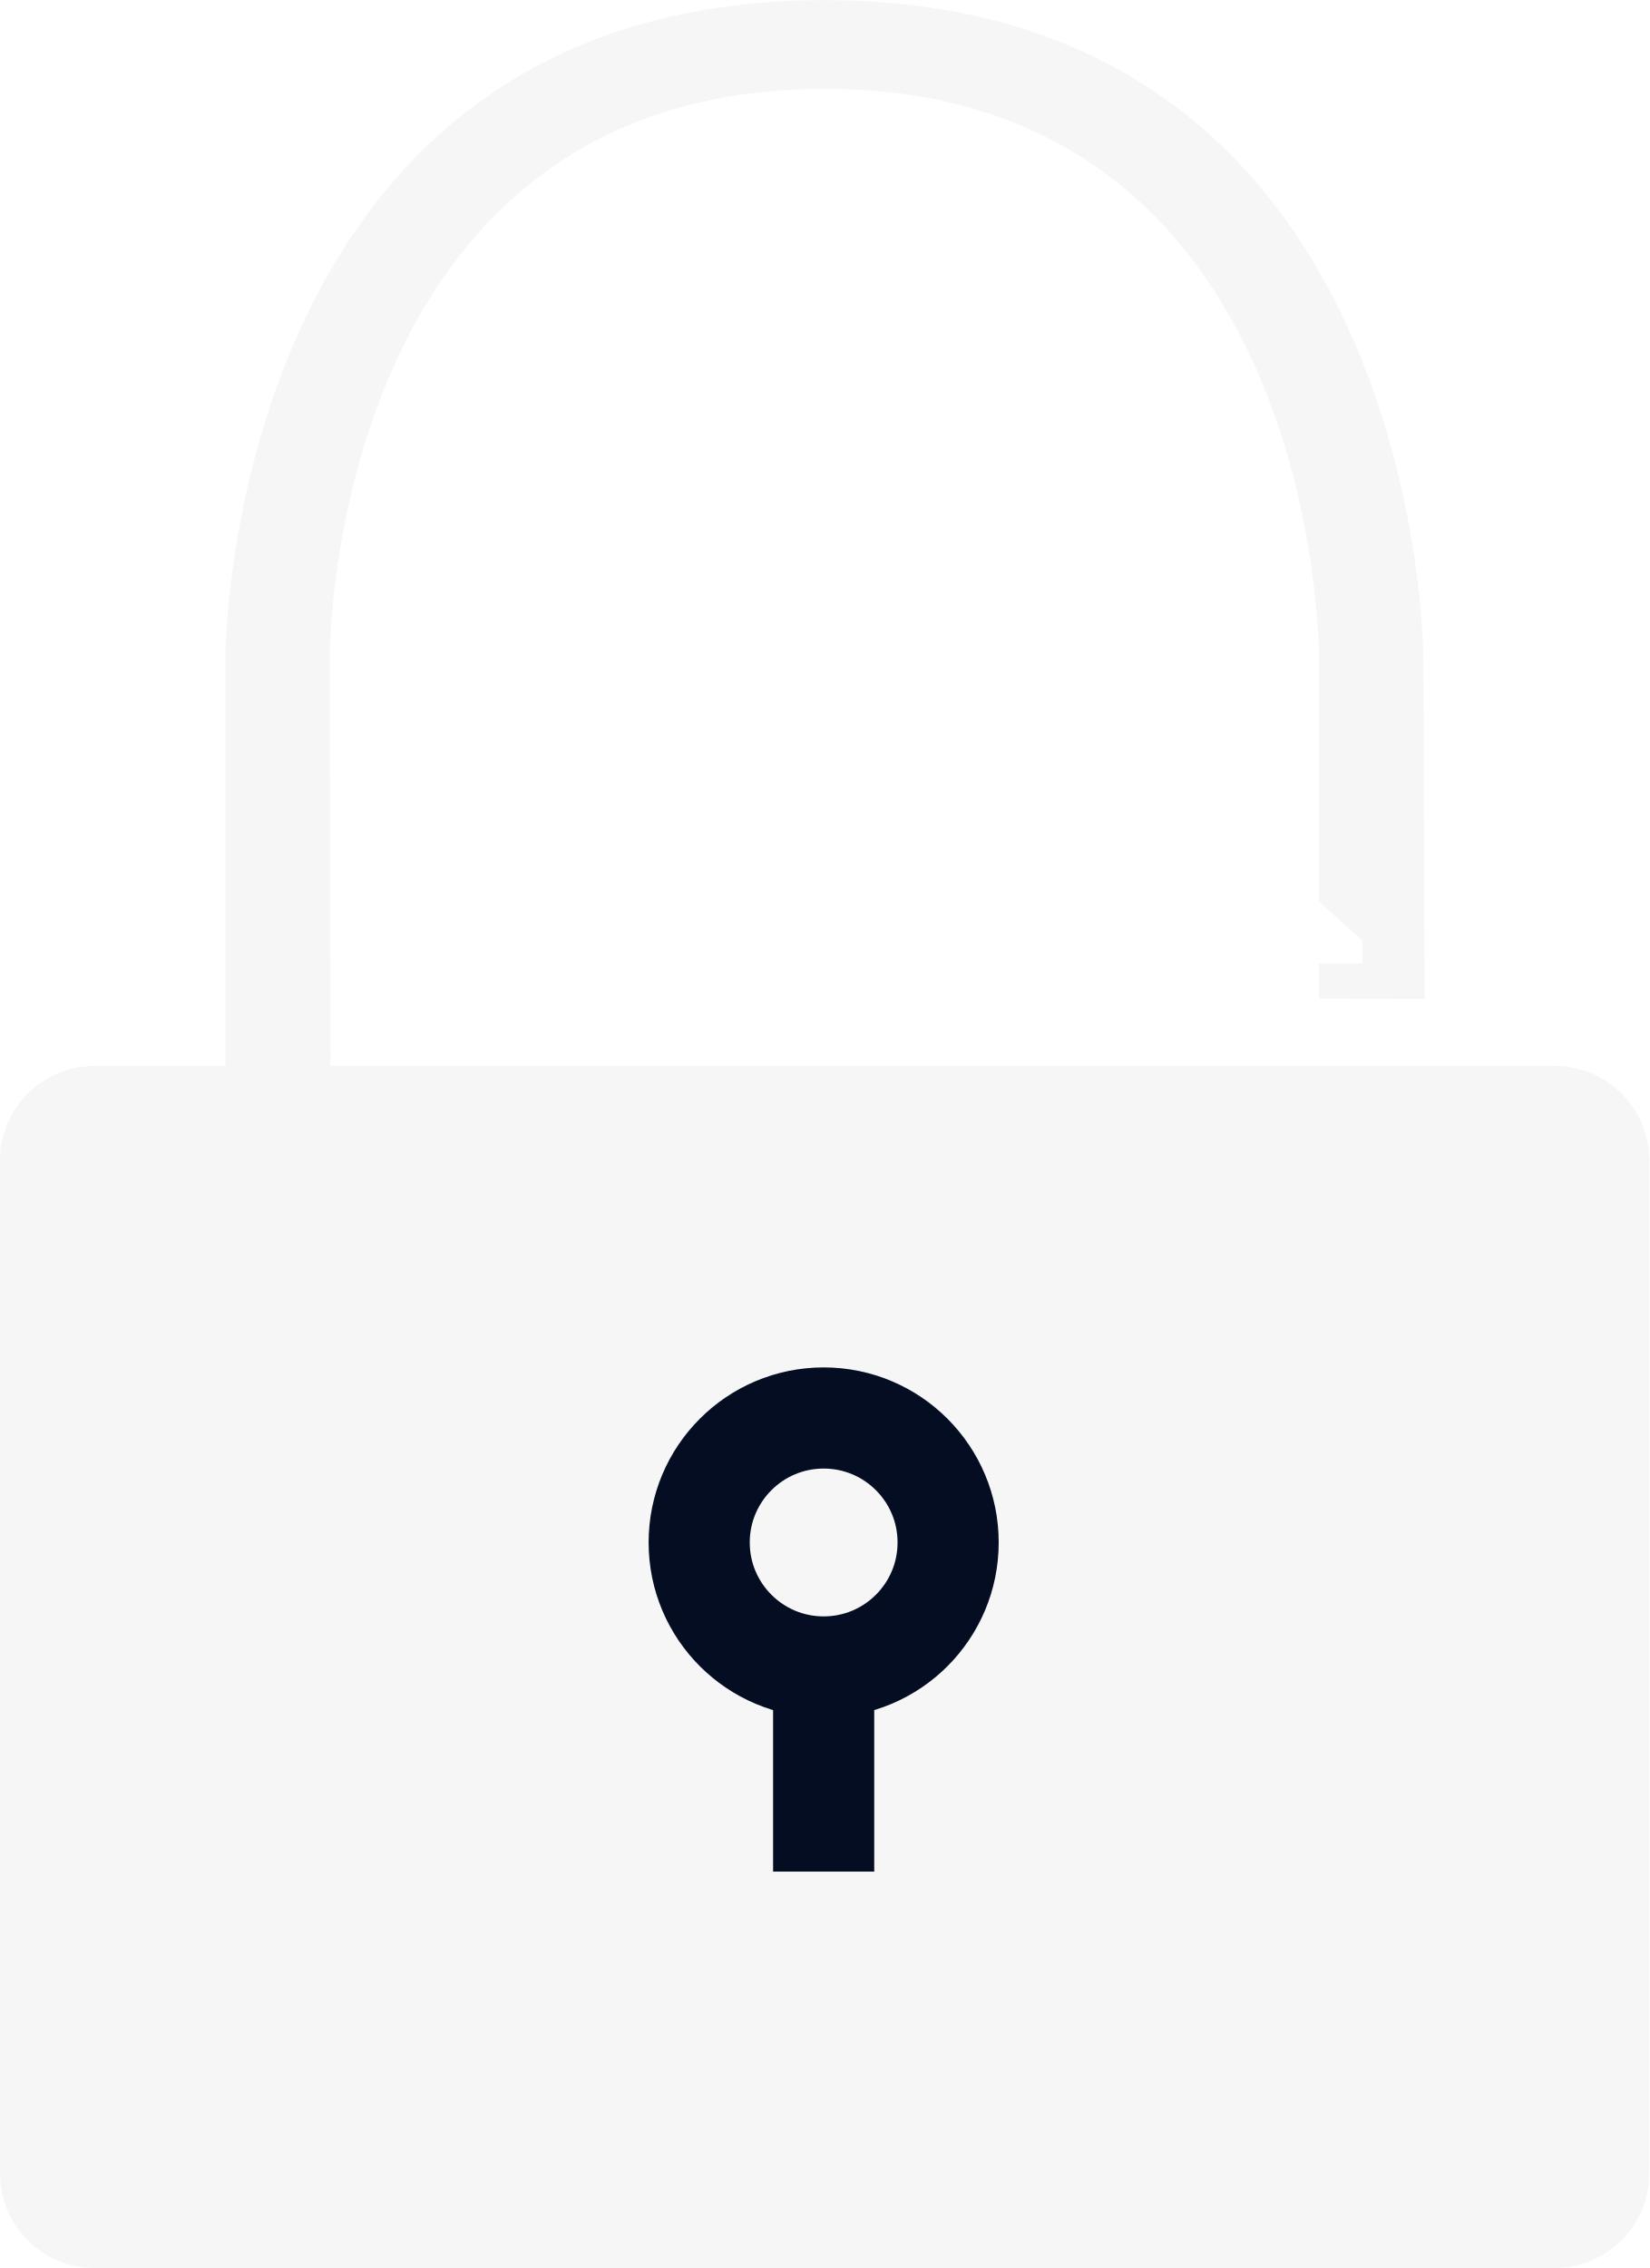
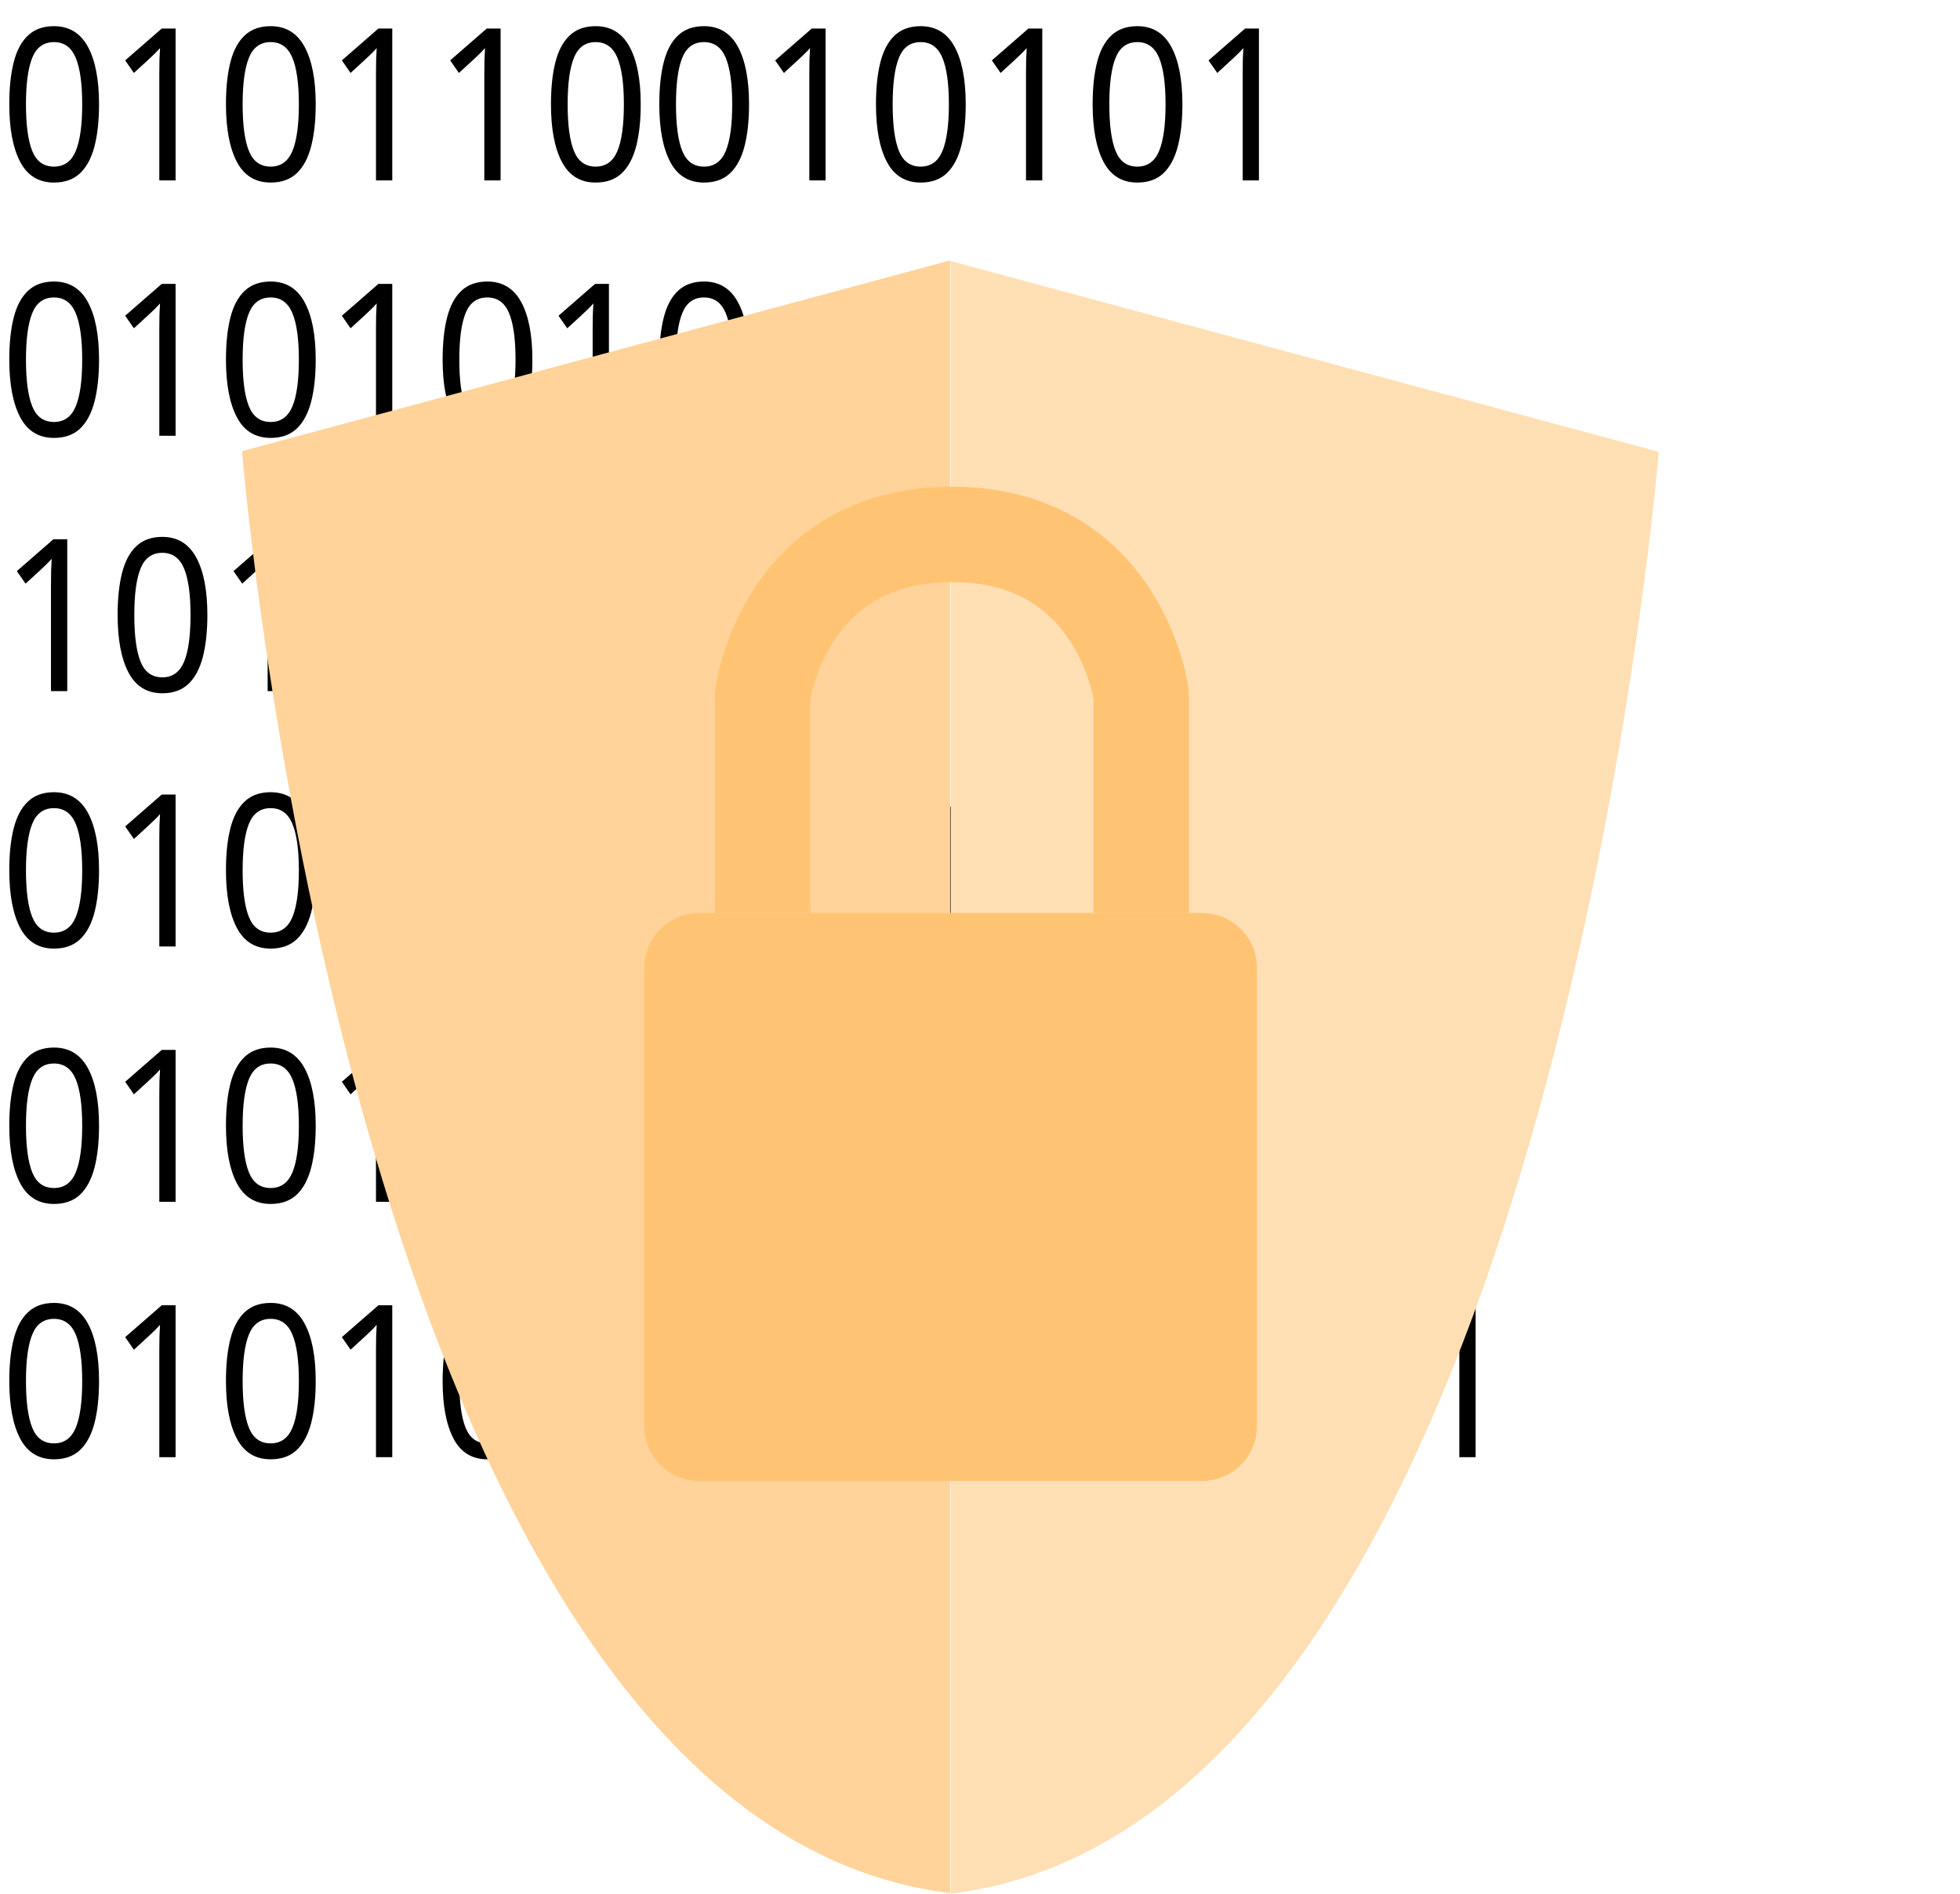
- <svg xmlns="http://www.w3.org/2000/svg" viewBox="0 0 424 583">
+ <svg xmlns="http://www.w3.org/2000/svg" viewBox="0 0 534.19 516.16">
  <defs>
-     <style>.a,.b{fill:#f6f6f6;}.b{stroke:#040d21;stroke-miterlimit:10;stroke-width:26px;}</style>
+     <style>.a{font-size:58px;font-family:MajorMonoDisplay-Regular, Major Mono Display;}.b{fill:#ffdfb3;}.c{fill:#ffd399;}.d{fill:#ffc473;}.e{fill:none;stroke:#ffc473;stroke-linejoin:round;stroke-width:26px;}</style>
  </defs>
-   <rect class="a" x="13" y="287" width="398" height="283" rx="11.33" />
-   <path class="a" d="M1146.25,550V807h-372V550h372m1.67-26H772.58a24.33,24.33,0,0,0-24.33,24.33V808.67A24.33,24.33,0,0,0,772.58,833h375.34a24.33,24.33,0,0,0,24.33-24.33V548.33A24.33,24.33,0,0,0,1147.92,524Z" transform="translate(-748.25 -250)" />
-   <circle class="b" cx="211.75" cy="396.5" r="32" />
-   <line class="b" x1="211.75" y1="428.5" x2="211.75" y2="481.1" />
-   <path class="a" d="M1114.5,506.76l-.32-87.71s0-169-154-169-154,169.05-154,169.05V524.5l27-.06-.12-106.6s0-145,127.12-145,127.12,145,127.12,145v63.9l11.2,10v5.89h-11.2v9.07Z" transform="translate(-748.25 -250)" />
+   <text class="a" transform="translate(0 49.18) scale(0.89 1)">010110010101<tspan x="0" y="69.6">0101010</tspan>
+     <tspan x="0" y="139.2">101010101010</tspan>
+     <tspan x="0" y="208.8">01010101010</tspan>
+     <tspan x="0" y="278.4">010101010</tspan>
+     <tspan x="0" y="348">01010101010101</tspan>
+   </text>
+   <path class="b" d="M901.5,318.5l193,52s-30.13,373.36-193,393" transform="translate(-642.41 -247.34)" />
+   <path class="c" d="M901.37,318.32l-193,52s30.13,373.35,193,393" transform="translate(-642.41 -247.34)" />
+   <rect class="d" x="175.59" y="248.86" width="166.98" height="154.8" rx="14.95" />
+   <path class="e" d="M953.46,496.2V437.59a10.42,10.42,0,0,0-.18-1.93C952.05,429,943.48,393,901.86,393s-50.2,36-51.43,42.66a11.35,11.35,0,0,0-.17,1.93V496.2" transform="translate(-642.41 -247.34)" />
</svg>
